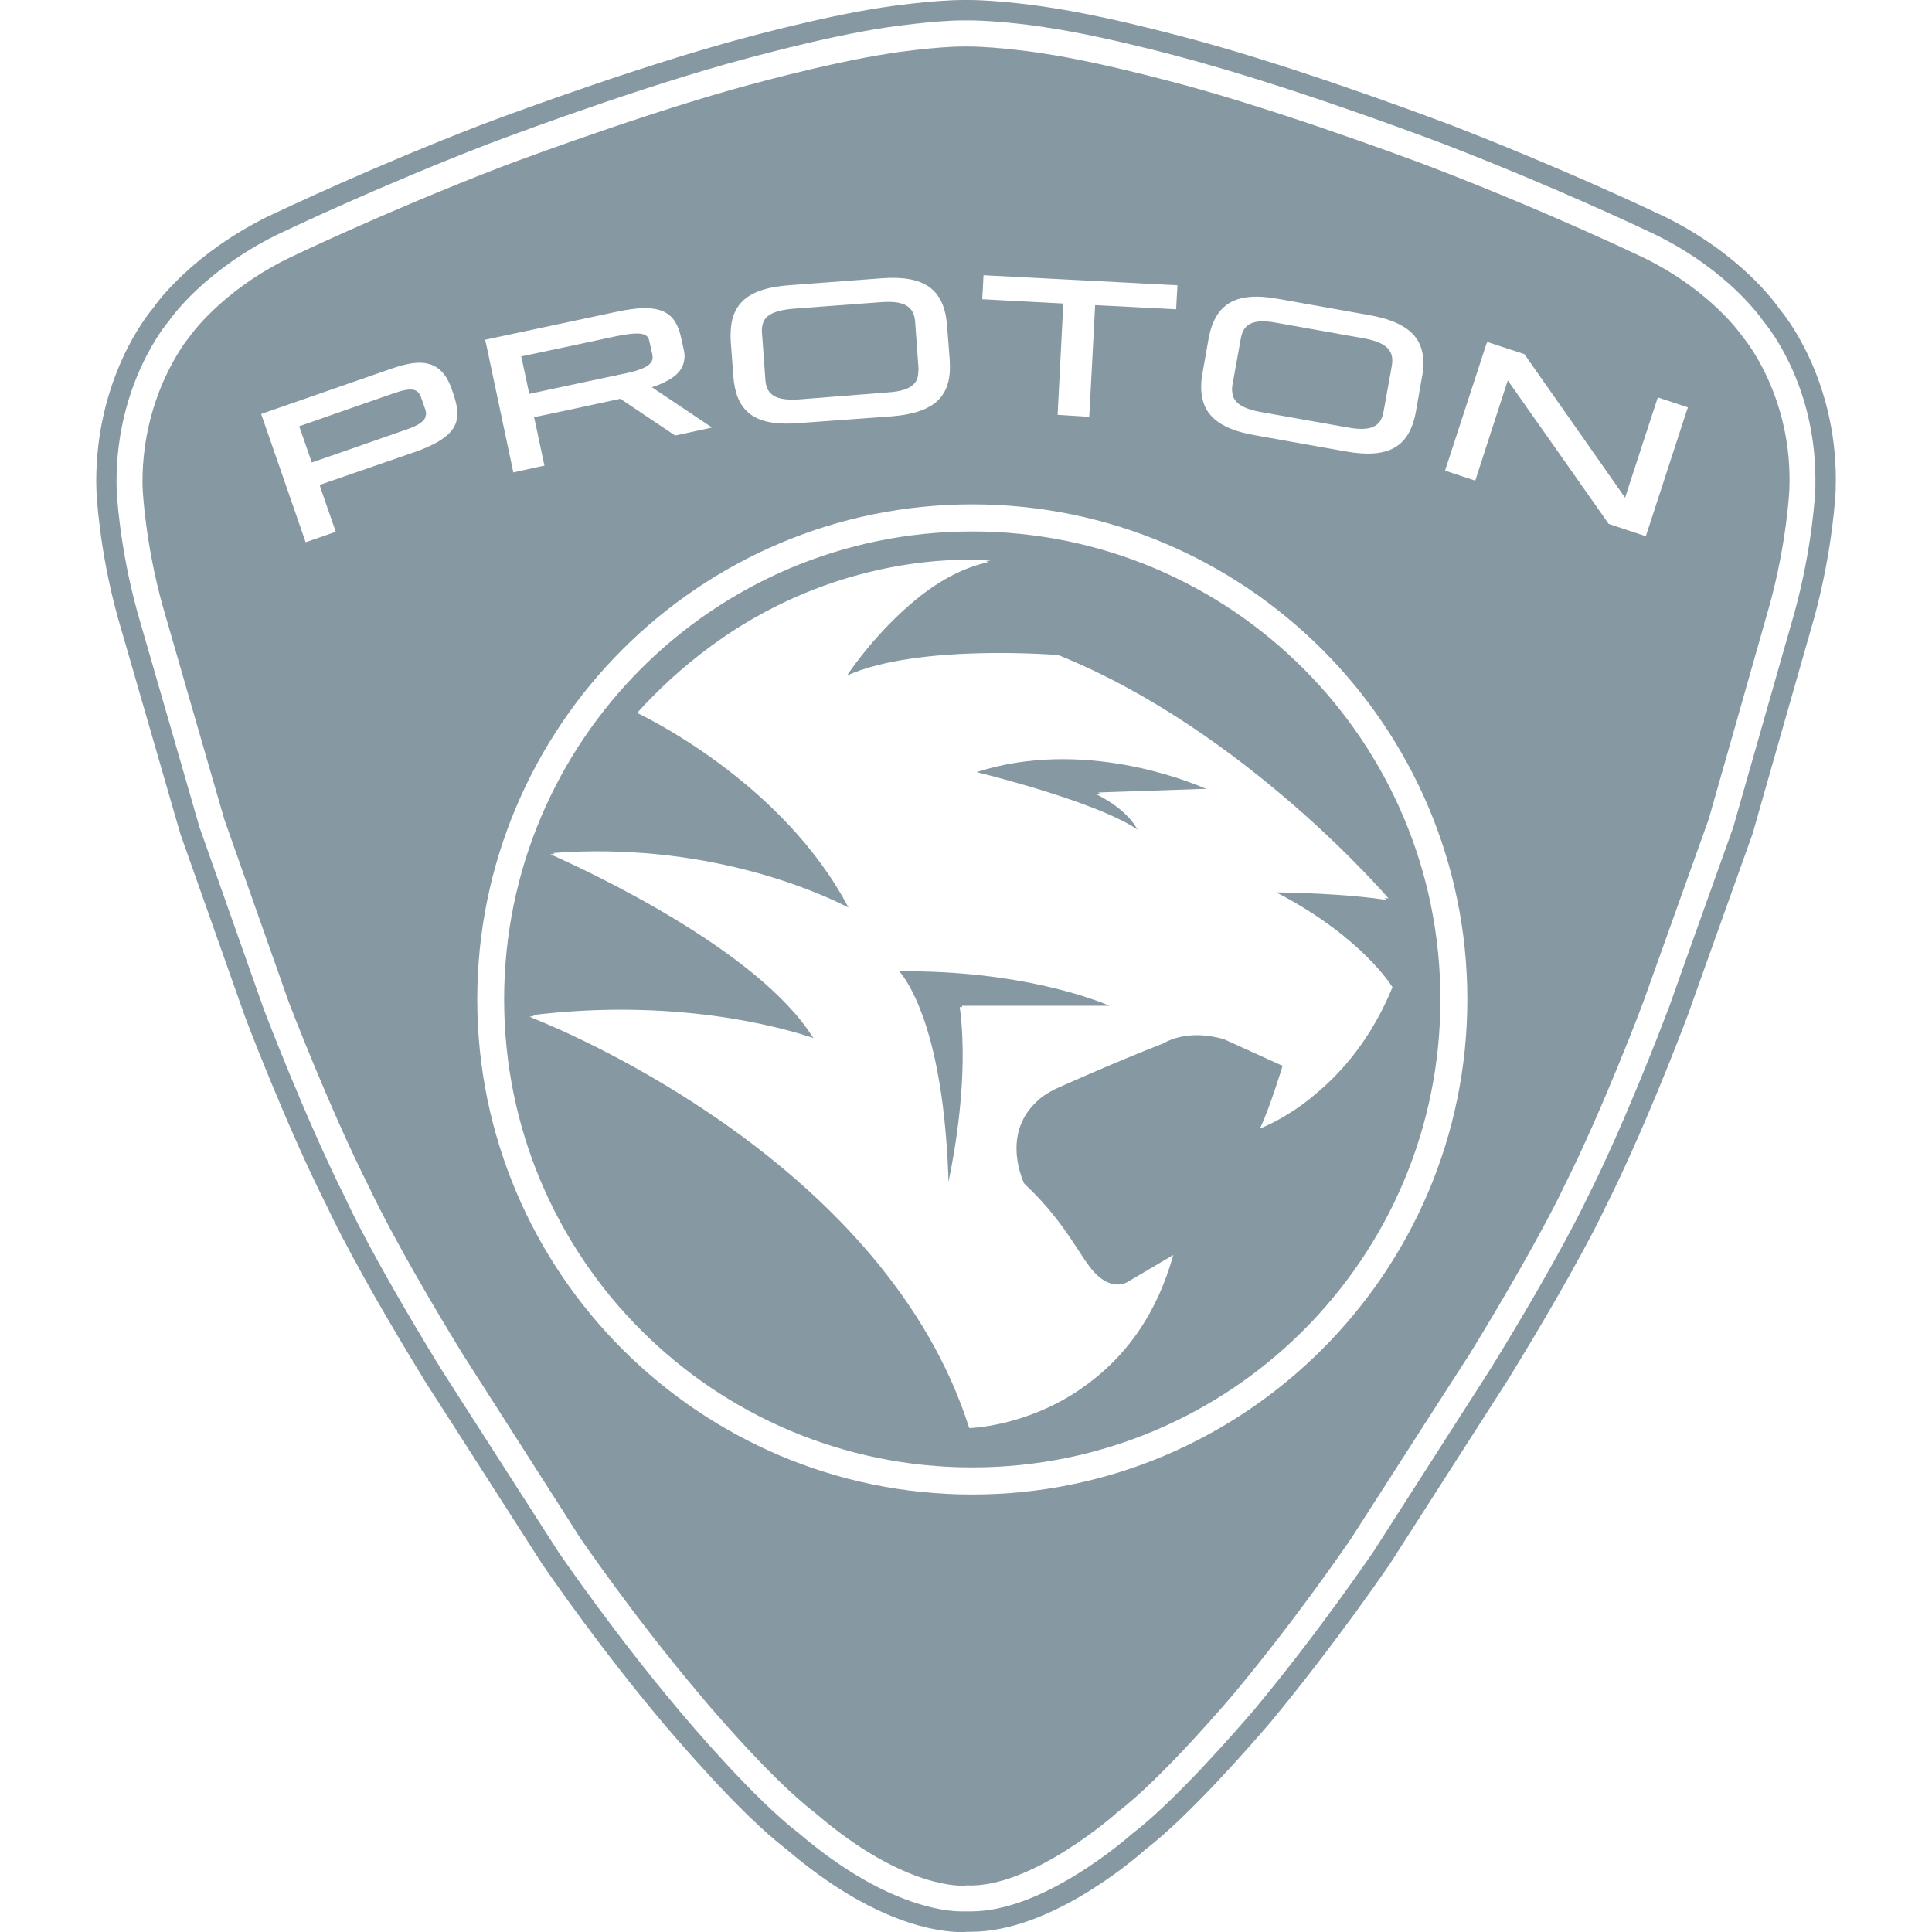
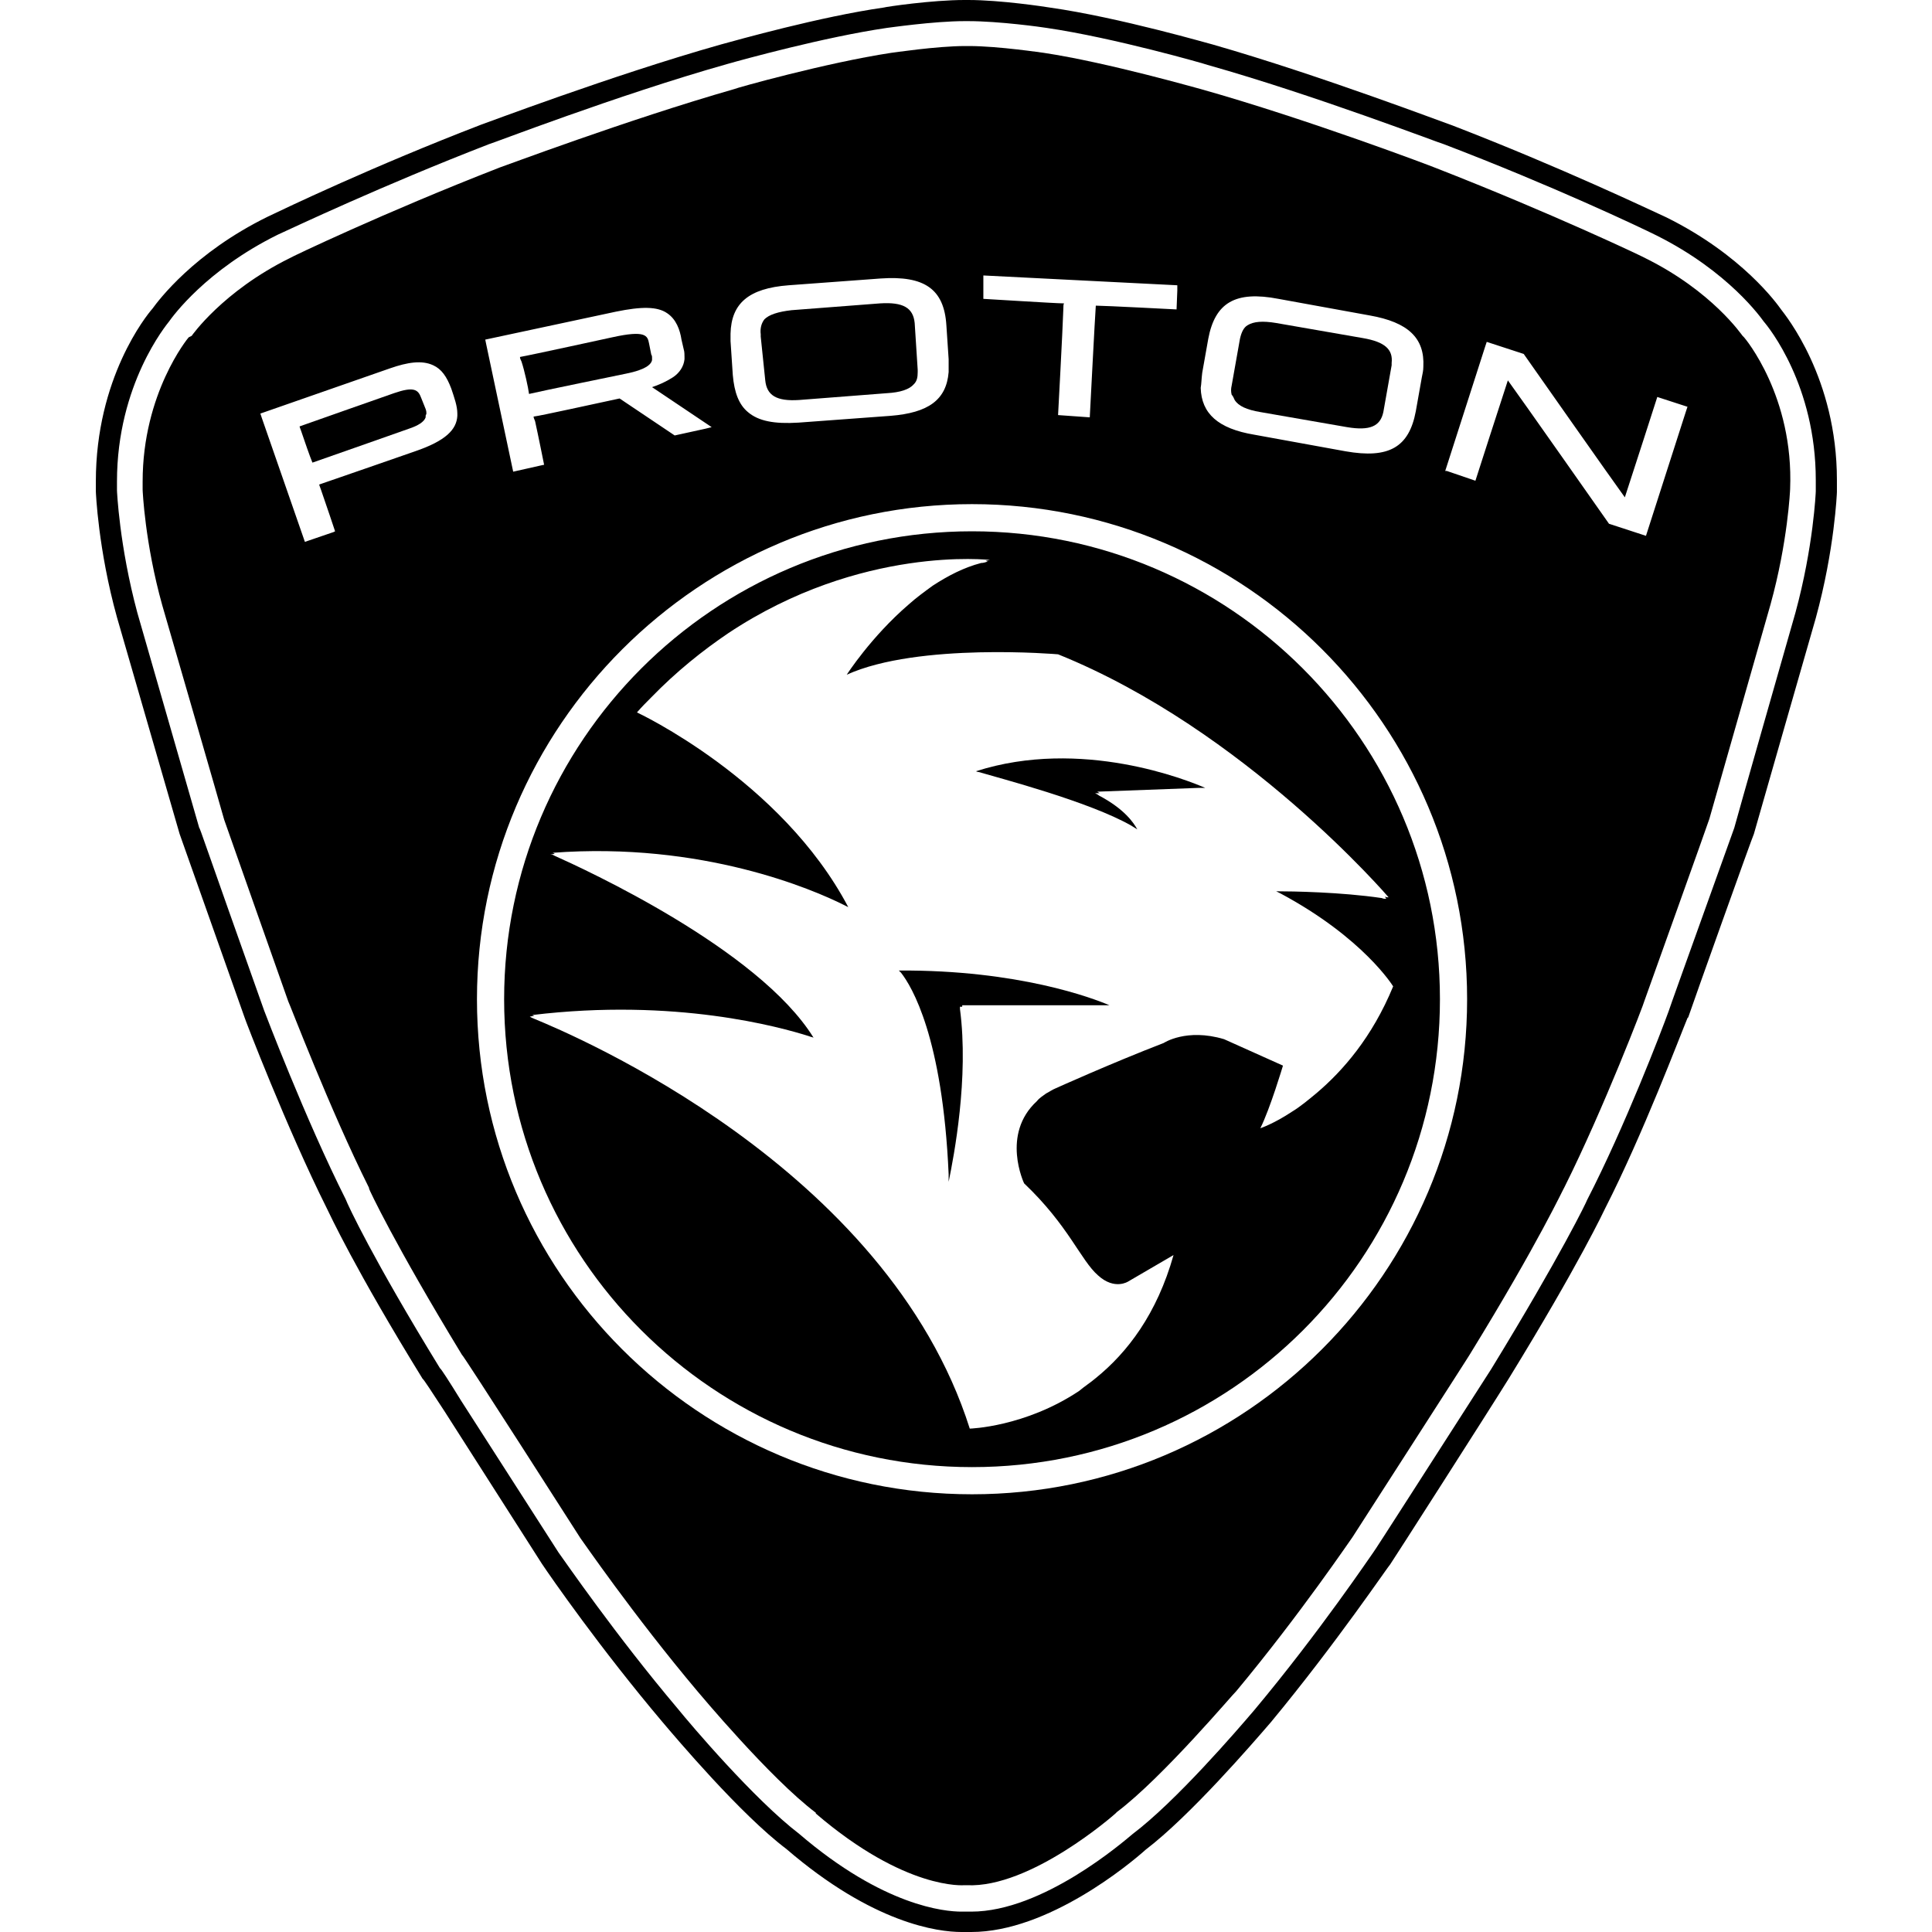
<svg xmlns="http://www.w3.org/2000/svg" version="1.1" id="Layer_1" x="0px" y="0px" viewBox="0 0 256 256" style="enable-background:new 0 0 256 256;" xml:space="preserve">
-   <style type="text/css">
- 	.st0{fill:#8699A3;}
- </style>
  <g>
    <g>
-       <path class="st0" d="M58.88,187.02l12.94,20.19c1.24,1.81,7.81,11.32,15.96,21.01c1.68,1.97,10.3,12.16,16.45,16.84    c11.53,9.85,20.05,10.95,23.2,10.95c0.36,0,0.65-0.04,0.69-0.04c0.19,0,0.37,0,0.56,0l0,0c10.24,0,21.1-9.13,23.11-10.91    c5.85-4.49,14.1-13.98,16.58-16.88c8.69-10.49,15.74-20.87,15.77-20.91c0.08-0.13,13.09-20.42,15.74-24.55    c9.4-15.33,12.67-22.37,12.78-22.63c4.97-9.84,9.92-22.75,10.85-25.23l0.05-0.12c0.62-1.78,8.65-24.19,8.67-24.27    c0.09-0.37,8.17-28.63,8.17-28.63c2.49-9.13,2.82-16.61,2.83-16.71l0.03-1.56c0-13.46-6.76-21.82-7.45-22.6    c-0.49-0.73-5.06-7.23-15.21-12.25c-2.19-1.04-13.94-6.58-28.39-12.17c-0.18-0.06-17.18-6.55-31.53-10.61    c-0.12-0.03-12.36-3.56-21.63-4.95C138.41,0.87,132.53,0,128.26,0h-0.53c-4.29,0-10.45,0.93-10.7,0.97    c-8.37,1.25-19.42,4.31-21.62,4.95C81.03,10,63.92,16.47,63.79,16.53c-14.29,5.52-26,11.08-28.33,12.17    C25.68,33.55,21,39.76,20.24,40.89c-0.76,0.87-7.49,9.25-7.49,22.92l0.03,1.27c0,0.07,0.31,7.67,2.83,16.74l8.29,28.68    c0.1,0.3,8.58,24.26,8.58,24.26c0.04,0.13,5.58,14.73,10.94,25.27c0.36,0.79,3.69,7.97,12.66,22.6    C56.08,182.67,57.18,184.39,58.88,187.02z M35,133.85c-7.97-22.54-8.54-24.17-8.56-24.22L18.2,81.1    c-2.43-8.8-2.74-16.08-2.74-16.1l-0.02-1.22c0-12.92,6.57-20.84,6.93-21.24c0.47-0.69,4.9-6.78,14.37-11.45    c2.18-1.04,13.82-6.54,28.02-12.04c0.15-0.05,17-6.48,31.45-10.56c2.11-0.58,13-3.63,21.22-4.85c0.06,0,6.19-0.94,10.29-0.94h0.53    c4.07,0,9.75,0.8,10.41,0.94c8.94,1.32,21.13,4.82,21.27,4.88c14.24,4.02,31.14,10.48,31.3,10.53    c14.36,5.54,26.01,11.03,28.21,12.09c9.63,4.75,13.94,11.03,14.22,11.43c0.71,0.83,6.89,8.48,6.89,20.97L240.54,65    c-0.02,0.11-0.33,7.28-2.74,16.1c-7.58,26.59-8.13,28.48-8.14,28.53c-6.98,19.52-8.37,23.43-8.66,24.27l-0.01-0.03    c-0.94,2.48-5.83,15.28-10.75,25.02c-0.04,0.07-3.35,7.24-12.67,22.39c-7.17,11.22-15.5,24.17-15.67,24.45    c-0.07,0.07-7.02,10.37-15.7,20.8c-2.34,2.72-10.42,12.05-16.14,16.42c-1.2,1.04-11.92,10.32-21.4,10.32h-0.62    c-0.14,0-0.35,0-0.63,0c-2.2,0-10.28-0.74-21.52-10.32c-5.97-4.56-14.43-14.53-16.12-16.56c-8.18-9.72-15.01-19.63-15.76-20.72    l-12.9-20.1c-1.64-2.57-2.73-4.28-2.77-4.33c-8.89-14.5-12.17-21.56-12.53-22.39C40.55,148.41,35.04,133.95,35,133.85z" />
-       <path class="st0" d="M101.42,50.36c0.15,2.04,1.46,2.77,4.54,2.56L117.6,52c1.85-0.12,2.99-0.5,3.59-1.22    c0.36-0.41,0.48-0.94,0.5-1.63c0-0.1,0.03-0.18,0.02-0.3l-0.45-6.23c-0.17-2.05-1.47-2.81-4.55-2.58l-11.65,0.87    c-1.84,0.17-2.99,0.56-3.59,1.23c-0.4,0.51-0.56,1.15-0.51,1.97l0.03,0.32L101.42,50.36z" />
-       <path class="st0" d="M163.64,53c0.51,0.75,1.61,1.27,3.43,1.6l11.49,2.04c3.02,0.55,4.4-0.06,4.76-2.04l1.11-6.15    c0.02-0.14,0.02-0.24,0.04-0.35c0.17-1.77-0.95-2.76-3.79-3.27l-11.49-2.05c-1.83-0.35-3.02-0.24-3.79,0.28    c-0.5,0.34-0.83,0.94-0.98,1.76l-1.11,6.15c-0.08,0.44-0.08,0.84,0,1.19C163.36,52.48,163.46,52.76,163.64,53z" />
-       <path class="st0" d="M70.13,52.19c1.18-0.27,12.86-2.74,12.86-2.74c2.51-0.52,3.28-1.17,3.45-1.78c0.03-0.09,0.04-0.2,0.04-0.32    c0-0.14-0.04-0.28-0.05-0.42l-0.33-1.47c-0.21-1.02-0.36-1.79-4.87-0.82c0,0-11,2.36-12.17,2.59c0.03,0.18,0.07,0.37,0.15,0.64    C69.47,49.14,69.96,51.42,70.13,52.19z" />
-       <path class="st0" d="M55.82,52.73c-0.39-1.13-1.05-1.52-3.63-0.62c0,0-11.41,3.96-12.55,4.38c0.05,0.12,0.12,0.34,0.21,0.57    c0.42,1.23,1.19,3.45,1.46,4.22c2.64-0.89,12.78-4.45,12.78-4.45c1.22-0.42,1.99-0.92,2.25-1.47c0.03-0.06,0.03-0.13,0.04-0.18    c0.04-0.14,0.08-0.21,0.08-0.34c0-0.19-0.04-0.35-0.11-0.6L55.82,52.73z" />
-       <path class="st0" d="M76.89,203.81c0.07,0.08,6.96,10.22,15.55,20.4c0.09,0.15,9.49,11.43,15.61,16.03l0.04,0.06l0.04,0.02    c11.89,10.2,19.61,9.54,19.68,9.54l0.19-0.03h0.13c8.53,0.37,19.57-9.37,19.69-9.48l0.05-0.05l0.05-0.06    c6.15-4.6,15.64-15.89,15.75-16.03c8.46-10.16,15.33-20.31,15.37-20.37c0,0,15.66-24.4,15.65-24.34    c9.07-14.83,12.42-21.98,12.47-22.12c5.24-10.37,10.57-24.54,10.61-24.68c0,0,8.58-23.97,8.63-24.12c0.19-0.66,8.1-28.4,8.08-28.4    c2.29-8.3,2.62-15.24,2.62-15.31c0.49-12.34-6.03-20.05-6.08-20.11l-0.09-0.11l-0.06-0.09c-0.05-0.06-4.02-5.93-12.89-10.32    c-0.13-0.06-12.48-6.01-27.95-11.96c-0.17-0.08-16.77-6.39-31.03-10.44c-0.1-0.03-12.23-3.49-20.83-4.77    c-0.08-0.03-5.99-0.91-9.9-0.91h-0.53c-3.82,0-9.72,0.88-9.78,0.91c-8.61,1.28-20.72,4.74-20.85,4.77    c-14.27,4.05-30.95,10.36-31.11,10.44c-15.37,5.96-27.71,11.9-27.82,11.96c-8.93,4.39-13,10.29-13.03,10.33l-0.13,0.17    c-0.06,0.08-6.14,7.37-6.14,19.07c0,0.37,0.01,0.72,0.03,1.07c0,0.06,0.34,7.1,2.61,15.28c0,0,8.17,28.35,8.21,28.43    c0.21,0.64,8.52,24.12,8.5,24.11c0.06,0.15,5.48,14.32,10.72,24.69l0.04,0.08c0.04,0.08,3.27,7.2,12.33,21.98    C61.3,179.43,76.92,203.83,76.89,203.81z M196.84,45.92l0.22-0.61l4.92,1.61c0,0,11.99,17.06,13.35,19.03    c0.68-2.12,4.34-13.29,4.34-13.29l3.99,1.32l-0.21,0.6l-5.37,16.47l-4.92-1.63c0,0-11.99-17.07-13.37-19.01    c-0.69,2.09-4.31,13.28-4.31,13.28l-3.8-1.26l-0.21-0.05L196.84,45.92z M159.34,49.41l0.79-4.45c0.85-4.77,3.65-6.4,9.34-5.34    l12.06,2.15c5.08,0.93,7.27,3.01,7.06,6.83c-0.04,0.46-0.07,0.91-0.18,1.41l-0.79,4.5c-0.85,4.75-3.64,6.32-9.34,5.3l-12.06-2.15    c-4.77-0.84-6.97-2.75-7.06-6.17C159.16,50.84,159.19,50.17,159.34,49.41z M130.29,37.15l0.03-0.68l25.7,1.33l-0.04,0.68    l-0.14,2.5c0,0-9.57-0.5-10.73-0.55c-0.05,1.19-0.78,14.8-0.78,14.8l-4.16-0.26h-0.03c0,0,0.56-11.11,0.72-14.1    c0.01-0.32,0.02-0.56,0.05-0.65c-1.16-0.05-10.35-0.56-10.73-0.57h-0.03L130.29,37.15z M104.53,37.8l12.22-0.92    c5.76-0.44,8.36,1.44,8.74,6.24l0.35,4.52c0.04,0.64,0.04,1.22,0.01,1.74c-0.3,3.67-2.71,5.39-7.72,5.79l-12.23,0.89    c-3.19,0.25-5.34-0.17-6.74-1.39c-1.19-1.02-1.82-2.57-1.99-4.86l-0.34-4.53c-0.03-0.39-0.02-0.7-0.02-1.05    C96.86,40.16,99.21,38.19,104.53,37.8z M81.58,41.34c3.38-0.74,5.47-0.66,6.8,0.19c1.24,0.81,1.67,2.21,1.92,3.45l0.3,1.34    c0.08,0.34,0.11,0.66,0.11,0.97c0,0.09-0.02,0.2-0.03,0.31c-0.12,1.05-0.68,1.78-1.43,2.33c0,0-1.07,0.83-2.87,1.38l0.62,0.42    l7.35,4.92l-0.76,0.17l-4.13,0.89l-7.26-4.87c-3.29,0.72-10.52,2.27-11.44,2.44c0.04,0.11,0.08,0.37,0.15,0.63    c0.37,1.77,1.23,5.8,1.23,5.8l-0.14,0.01l-3.98,0.88l-3.59-16.96l-0.15-0.62L81.58,41.34z M128.83,66.83    c36.17,0,65.6,29.42,65.6,65.59c0,36.17-29.43,65.61-65.6,65.61c-36.16,0-65.59-29.44-65.59-65.61    C63.24,96.25,92.67,66.83,128.83,66.83z M60.59,55.14c-0.13,1.81-1.51,3.3-5.58,4.74c0,0-11.52,3.99-12.66,4.38    c0.05,0.14,0.12,0.35,0.2,0.61c0.59,1.72,1.94,5.59,1.94,5.59l-0.21,0.08l-3.78,1.31l-5.68-16.38l-0.22-0.61l17.18-5.98    c2.32-0.8,4.17-1.14,5.69-0.42c1.06,0.51,1.85,1.55,2.39,3.11c0.44,1.23,0.75,2.31,0.75,3.27C60.62,54.94,60.6,55.03,60.59,55.14z    " />
-       <path class="st0" d="M125.65,155.59c0.02,0.35,0.03,0.67,0.03,1.01c0.73-3.43,2.68-13.84,1.53-22.86    c-0.03-0.08-0.03-0.18-0.04-0.29h0.31c0-0.06-0.01-0.11-0.01-0.18h18.56h0.98c-2.08-0.89-12-4.71-27.87-4.57    c0.08,0.06,0.15,0.17,0.26,0.29C120.76,130.74,124.94,137.38,125.65,155.59z" />
-       <path class="st0" d="M149.94,109.42c0.28,0.17,0.53,0.32,0.78,0.51c-0.46-0.87-1.72-2.71-5.05-4.48    c-0.15-0.05-0.31-0.18-0.47-0.26h0.62c-0.11-0.08-0.21-0.13-0.33-0.18l13.43-0.46l0.9-0.02c-2.31-1.02-16.36-6.73-30.39-2.23    c0.09,0.03,0.23,0.05,0.37,0.11C132.45,103.07,144.34,106.15,149.94,109.42z" />
-       <path class="st0" d="M128.83,194.44c34.27,0,62.03-27.73,62.03-62.01c0-34.25-27.76-62.01-62.03-62.01    c-34.25,0-62.03,27.76-62.03,62.01C66.8,166.7,94.58,194.44,128.83,194.44z M70.16,134.72c0.21-0.04,0.41-0.06,0.62-0.08    c-0.19-0.08-0.34-0.12-0.34-0.12c19.01-2.33,32.88,1.58,36.74,2.83c0.24,0.05,0.43,0.13,0.6,0.22    c-7.28-11.78-30.47-22.4-34.31-24.13c-0.35-0.16-0.56-0.24-0.56-0.24c0.22-0.03,0.43-0.03,0.64-0.05    c-0.23-0.08-0.35-0.12-0.35-0.12c19.92-1.51,34.59,4.92,38.62,6.92c0.24,0.14,0.44,0.21,0.6,0.3c-8.87-16.93-28-25.78-28-25.78    c0.64-0.72,1.28-1.4,1.92-2.04c3.34-3.41,6.8-6.17,10.21-8.46c17.57-11.67,34.69-9.67,34.69-9.67c-0.21,0.03-0.4,0.07-0.6,0.12    c0.19,0.06,0.3,0.06,0.3,0.06c-0.3,0.06-0.58,0.16-0.86,0.22c-2.26,0.6-4.4,1.68-6.39,3.01c-1.14,0.77-2.22,1.61-3.22,2.5    c-4.99,4.32-8.24,9.3-8.24,9.3c9.49-4.26,28-2.71,28-2.71c24.77,9.98,43.76,32.25,43.76,32.25c-0.18-0.03-0.34-0.03-0.51-0.08    c0.15,0.19,0.22,0.26,0.22,0.26c-0.21-0.03-0.4-0.04-0.61-0.07c-5.36-0.76-11.94-0.88-13.99-0.92c0.2,0.1,0.37,0.21,0.56,0.29    c11.03,5.87,14.85,12.28,14.85,12.28c-2.79,6.82-6.7,11.24-10.08,14.06c-1.19,1.02-2.33,1.86-3.32,2.47    c-2.43,1.58-4.16,2.18-4.16,2.18c1.26-2.55,3-8.29,3-8.29l-7.75-3.52c-5.01-1.48-8,0.52-8,0.52c-7.01,2.74-14.26,6.02-14.26,6.02    c-0.48,0.22-0.92,0.49-1.33,0.74c-0.45,0.29-0.88,0.61-1.24,0.98c-4.82,4.45-1.66,10.85-1.66,10.85    c5.94,5.56,7.51,10.23,9.76,12.23c2.25,2.02,4,0.78,4,0.78l6-3.54c-2.19,7.82-6.12,12.92-10.32,16.29    c-0.73,0.59-1.48,1.14-2.24,1.66c-7.2,4.84-14.48,4.99-14.48,4.99c-11.01-34.67-52.6-52.24-57.74-54.28    C70.33,134.77,70.16,134.72,70.16,134.72z" />
+       <path d="M58.9,187l12.9,20.2c1.2,1.8,7.8,11.3,16,21c1.7,2,10.3,12.2,16.4,16.8c11.5,9.9,20.1,11,23.2,11c0.4,0,0.6,0,0.7,0    c0.2,0,0.4,0,0.6,0l0,0c10.2,0,21.1-9.1,23.1-10.9c5.9-4.5,14.1-14,16.6-16.9c8.7-10.5,15.7-20.9,15.8-20.9    c0.1-0.1,13.1-20.4,15.7-24.6c9.4-15.3,12.7-22.4,12.8-22.6c5-9.8,9.9-22.8,10.9-25.2l0.1-0.1c0.6-1.8,8.6-24.2,8.7-24.3    c0.1-0.4,8.2-28.6,8.2-28.6c2.5-9.1,2.8-16.6,2.8-16.7l0-1.6c0-13.5-6.8-21.8-7.4-22.6c-0.5-0.7-5.1-7.2-15.2-12.2    c-2.2-1-13.9-6.6-28.4-12.2C192,16.5,175,10,160.7,5.9c-0.1,0-12.4-3.6-21.6-4.9c-0.6-0.1-6.5-1-10.8-1h-0.5    c-4.3,0-10.4,0.9-10.7,1c-8.4,1.2-19.4,4.3-21.6,4.9C81,10,63.9,16.5,63.8,16.5c-14.3,5.5-26,11.1-28.3,12.2    C25.7,33.5,21,39.8,20.2,40.9c-0.8,0.9-7.5,9.2-7.5,22.9l0,1.3c0,0.1,0.3,7.7,2.8,16.7l8.3,28.7c0.1,0.3,8.6,24.3,8.6,24.3    c0,0.1,5.6,14.7,10.9,25.3c0.4,0.8,3.7,8,12.7,22.6C56.1,182.7,57.2,184.4,58.9,187z M35,133.9c-8-22.5-8.5-24.2-8.6-24.2    l-8.2-28.5C15.8,72.3,15.5,65,15.5,65l0-1.2c0-12.9,6.6-20.8,6.9-21.2c0.5-0.7,4.9-6.8,14.4-11.5c2.2-1,13.8-6.5,28-12    c0.2,0,17-6.5,31.5-10.6c2.1-0.6,13-3.6,21.2-4.8c0.1,0,6.2-0.9,10.3-0.9h0.5c4.1,0,9.8,0.8,10.4,0.9c8.9,1.3,21.1,4.8,21.3,4.9    c14.2,4,31.1,10.5,31.3,10.5c14.4,5.5,26,11,28.2,12.1c9.6,4.8,13.9,11,14.2,11.4c0.7,0.8,6.9,8.5,6.9,21l0,1.5    c0,0.1-0.3,7.3-2.7,16.1c-7.6,26.6-8.1,28.5-8.1,28.5c-7,19.5-8.4,23.4-8.7,24.3l0,0c-0.9,2.5-5.8,15.3-10.8,25    c0,0.1-3.4,7.2-12.7,22.4c-7.2,11.2-15.5,24.2-15.7,24.4c-0.1,0.1-7,10.4-15.7,20.8c-2.3,2.7-10.4,12.1-16.1,16.4    c-1.2,1-11.9,10.3-21.4,10.3H128c-0.1,0-0.3,0-0.6,0c-2.2,0-10.3-0.7-21.5-10.3c-6-4.6-14.4-14.5-16.1-16.6    c-8.2-9.7-15-19.6-15.8-20.7l-12.9-20.1c-1.6-2.6-2.7-4.3-2.8-4.3c-8.9-14.5-12.2-21.6-12.5-22.4C40.5,148.4,35,133.9,35,133.9z" />
+       <path d="M101.4,50.4c0.2,2,1.5,2.8,4.5,2.6l11.6-0.9c1.8-0.1,3-0.5,3.6-1.2c0.4-0.4,0.5-0.9,0.5-1.6c0-0.1,0-0.2,0-0.3l-0.4-6.2    c-0.2-2-1.5-2.8-4.6-2.6l-11.7,0.9c-1.8,0.2-3,0.6-3.6,1.2c-0.4,0.5-0.6,1.2-0.5,2l0,0.3L101.4,50.4z" />
+       <path d="M163.6,53c0.5,0.8,1.6,1.3,3.4,1.6l11.5,2c3,0.5,4.4-0.1,4.8-2l1.1-6.2c0-0.1,0-0.2,0-0.3c0.2-1.8-0.9-2.8-3.8-3.3    l-11.5-2c-1.8-0.3-3-0.2-3.8,0.3c-0.5,0.3-0.8,0.9-1,1.8l-1.1,6.2c-0.1,0.4-0.1,0.8,0,1.2C163.4,52.5,163.5,52.8,163.6,53z" />
+       <path d="M70.1,52.2c1.2-0.3,12.9-2.7,12.9-2.7c2.5-0.5,3.3-1.2,3.4-1.8c0-0.1,0-0.2,0-0.3c0-0.1,0-0.3-0.1-0.4l-0.3-1.5    c-0.2-1-0.4-1.8-4.9-0.8c0,0-11,2.4-12.2,2.6c0,0.2,0.1,0.4,0.2,0.6C69.5,49.1,70,51.4,70.1,52.2z" />
+       <path d="M55.8,52.7c-0.4-1.1-1-1.5-3.6-0.6c0,0-11.4,4-12.5,4.4c0,0.1,0.1,0.3,0.2,0.6c0.4,1.2,1.2,3.5,1.5,4.2    c2.6-0.9,12.8-4.5,12.8-4.5c1.2-0.4,2-0.9,2.2-1.5c0-0.1,0-0.1,0-0.2c0-0.1,0.1-0.2,0.1-0.3c0-0.2,0-0.3-0.1-0.6L55.8,52.7z" />
+       <path d="M76.9,203.8c0.1,0.1,7,10.2,15.6,20.4c0.1,0.1,9.5,11.4,15.6,16l0,0.1l0,0c11.9,10.2,19.6,9.5,19.7,9.5l0.2,0h0.1    c8.5,0.4,19.6-9.4,19.7-9.5l0.1-0.1l0.1-0.1c6.1-4.6,15.6-15.9,15.8-16c8.5-10.2,15.3-20.3,15.4-20.4c0,0,15.7-24.4,15.6-24.3    c9.1-14.8,12.4-22,12.5-22.1c5.2-10.4,10.6-24.5,10.6-24.7c0,0,8.6-24,8.6-24.1c0.2-0.7,8.1-28.4,8.1-28.4    c2.3-8.3,2.6-15.2,2.6-15.3c0.5-12.3-6-20-6.1-20.1l-0.1-0.1l-0.1-0.1c-0.1-0.1-4-5.9-12.9-10.3c-0.1-0.1-12.5-6-27.9-12    c-0.2-0.1-16.8-6.4-31-10.4c-0.1,0-12.2-3.5-20.8-4.8c-0.1,0-6-0.9-9.9-0.9h-0.5c-3.8,0-9.7,0.9-9.8,0.9    c-8.6,1.3-20.7,4.7-20.8,4.8c-14.3,4.1-31,10.4-31.1,10.4c-15.4,6-27.7,11.9-27.8,12c-8.9,4.4-13,10.3-13,10.3L25,44.7    c-0.1,0.1-6.1,7.4-6.1,19.1c0,0.4,0,0.7,0,1.1c0,0.1,0.3,7.1,2.6,15.3c0,0,8.2,28.3,8.2,28.4c0.2,0.6,8.5,24.1,8.5,24.1    c0.1,0.1,5.5,14.3,10.7,24.7l0,0.1c0,0.1,3.3,7.2,12.3,22C61.3,179.4,76.9,203.8,76.9,203.8z M196.8,45.9l0.2-0.6l4.9,1.6    c0,0,12,17.1,13.4,19c0.7-2.1,4.3-13.3,4.3-13.3l4,1.3l-0.2,0.6L218.1,71l-4.9-1.6c0,0-12-17.1-13.4-19    c-0.7,2.1-4.3,13.3-4.3,13.3l-3.8-1.3l-0.2,0L196.8,45.9z M159.3,49.4l0.8-4.5c0.9-4.8,3.6-6.4,9.3-5.3l12.1,2.2    c5.1,0.9,7.3,3,7.1,6.8c0,0.5-0.1,0.9-0.2,1.4l-0.8,4.5c-0.9,4.8-3.6,6.3-9.3,5.3l-12.1-2.2c-4.8-0.8-7-2.8-7.1-6.2    C159.2,50.8,159.2,50.2,159.3,49.4z M130.3,37.2l0-0.7l25.7,1.3l0,0.7l-0.1,2.5c0,0-9.6-0.5-10.7-0.5c-0.1,1.2-0.8,14.8-0.8,14.8    l-4.2-0.3h0c0,0,0.6-11.1,0.7-14.1c0-0.3,0-0.6,0.1-0.7c-1.2,0-10.4-0.6-10.7-0.6h0L130.3,37.2z M104.5,37.8l12.2-0.9    c5.8-0.4,8.4,1.4,8.7,6.2l0.3,4.5c0,0.6,0,1.2,0,1.7c-0.3,3.7-2.7,5.4-7.7,5.8l-12.2,0.9c-3.2,0.2-5.3-0.2-6.7-1.4    c-1.2-1-1.8-2.6-2-4.9l-0.3-4.5c0-0.4,0-0.7,0-1C96.9,40.2,99.2,38.2,104.5,37.8z M81.6,41.3c3.4-0.7,5.5-0.7,6.8,0.2    c1.2,0.8,1.7,2.2,1.9,3.5l0.3,1.3c0.1,0.3,0.1,0.7,0.1,1c0,0.1,0,0.2,0,0.3c-0.1,1-0.7,1.8-1.4,2.3c0,0-1.1,0.8-2.9,1.4l0.6,0.4    l7.3,4.9l-0.8,0.2l-4.1,0.9l-7.3-4.9c-3.3,0.7-10.5,2.3-11.4,2.4c0,0.1,0.1,0.4,0.2,0.6c0.4,1.8,1.2,5.8,1.2,5.8l-0.1,0l-4,0.9    l-3.6-17L64.3,45L81.6,41.3z M128.8,66.8c36.2,0,65.6,29.4,65.6,65.6S165,198,128.8,198c-36.2,0-65.6-29.4-65.6-65.6    C63.2,96.2,92.7,66.8,128.8,66.8z M60.6,55.1c-0.1,1.8-1.5,3.3-5.6,4.7c0,0-11.5,4-12.7,4.4c0,0.1,0.1,0.3,0.2,0.6    c0.6,1.7,1.9,5.6,1.9,5.6l-0.2,0.1l-3.8,1.3l-5.7-16.4l-0.2-0.6l17.2-6c2.3-0.8,4.2-1.1,5.7-0.4c1.1,0.5,1.8,1.5,2.4,3.1    c0.4,1.2,0.8,2.3,0.8,3.3C60.6,54.9,60.6,55,60.6,55.1z" />
+       <path d="M125.7,155.6c0,0.4,0,0.7,0,1c0.7-3.4,2.7-13.8,1.5-22.9c0-0.1,0-0.2,0-0.3h0.3c0-0.1,0-0.1,0-0.2H146h1    c-2.1-0.9-12-4.7-27.9-4.6c0.1,0.1,0.2,0.2,0.3,0.3C120.8,130.7,124.9,137.4,125.7,155.6z" />
+       <path d="M149.9,109.4c0.3,0.2,0.5,0.3,0.8,0.5c-0.5-0.9-1.7-2.7-5.1-4.5c-0.1-0.1-0.3-0.2-0.5-0.3h0.6c-0.1-0.1-0.2-0.1-0.3-0.2    l13.4-0.5l0.9,0c-2.3-1-16.4-6.7-30.4-2.2c0.1,0,0.2,0.1,0.4,0.1C132.4,103.1,144.3,106.2,149.9,109.4z" />
+       <path d="M128.8,194.4c34.3,0,62-27.7,62-62c0-34.2-27.8-62-62-62c-34.2,0-62,27.8-62,62C66.8,166.7,94.6,194.4,128.8,194.4z     M70.2,134.7c0.2,0,0.4-0.1,0.6-0.1c-0.2-0.1-0.3-0.1-0.3-0.1c19-2.3,32.9,1.6,36.7,2.8c0.2,0.1,0.4,0.1,0.6,0.2    c-7.3-11.8-30.5-22.4-34.3-24.1c-0.3-0.2-0.6-0.2-0.6-0.2c0.2,0,0.4,0,0.6-0.1c-0.2-0.1-0.3-0.1-0.3-0.1    c19.9-1.5,34.6,4.9,38.6,6.9c0.2,0.1,0.4,0.2,0.6,0.3c-8.9-16.9-28-25.8-28-25.8c0.6-0.7,1.3-1.4,1.9-2c3.3-3.4,6.8-6.2,10.2-8.5    c17.6-11.7,34.7-9.7,34.7-9.7c-0.2,0-0.4,0.1-0.6,0.1c0.2,0.1,0.3,0.1,0.3,0.1c-0.3,0.1-0.6,0.2-0.9,0.2c-2.3,0.6-4.4,1.7-6.4,3    c-1.1,0.8-2.2,1.6-3.2,2.5c-5,4.3-8.2,9.3-8.2,9.3c9.5-4.3,28-2.7,28-2.7c24.8,10,43.8,32.2,43.8,32.2c-0.2,0-0.3,0-0.5-0.1    c0.1,0.2,0.2,0.3,0.2,0.3c-0.2,0-0.4,0-0.6-0.1c-5.4-0.8-11.9-0.9-14-0.9c0.2,0.1,0.4,0.2,0.6,0.3c11,5.9,14.9,12.3,14.9,12.3    c-2.8,6.8-6.7,11.2-10.1,14.1c-1.2,1-2.3,1.9-3.3,2.5c-2.4,1.6-4.2,2.2-4.2,2.2c1.3-2.6,3-8.3,3-8.3l-7.8-3.5c-5-1.5-8,0.5-8,0.5    c-7,2.7-14.3,6-14.3,6c-0.5,0.2-0.9,0.5-1.3,0.7c-0.4,0.3-0.9,0.6-1.2,1c-4.8,4.4-1.7,10.9-1.7,10.9c5.9,5.6,7.5,10.2,9.8,12.2    c2.2,2,4,0.8,4,0.8l6-3.5c-2.2,7.8-6.1,12.9-10.3,16.3c-0.7,0.6-1.5,1.1-2.2,1.7c-7.2,4.8-14.5,5-14.5,5    c-11-34.7-52.6-52.2-57.7-54.3C70.3,134.8,70.2,134.7,70.2,134.7z" />
    </g>
  </g>
</svg>
